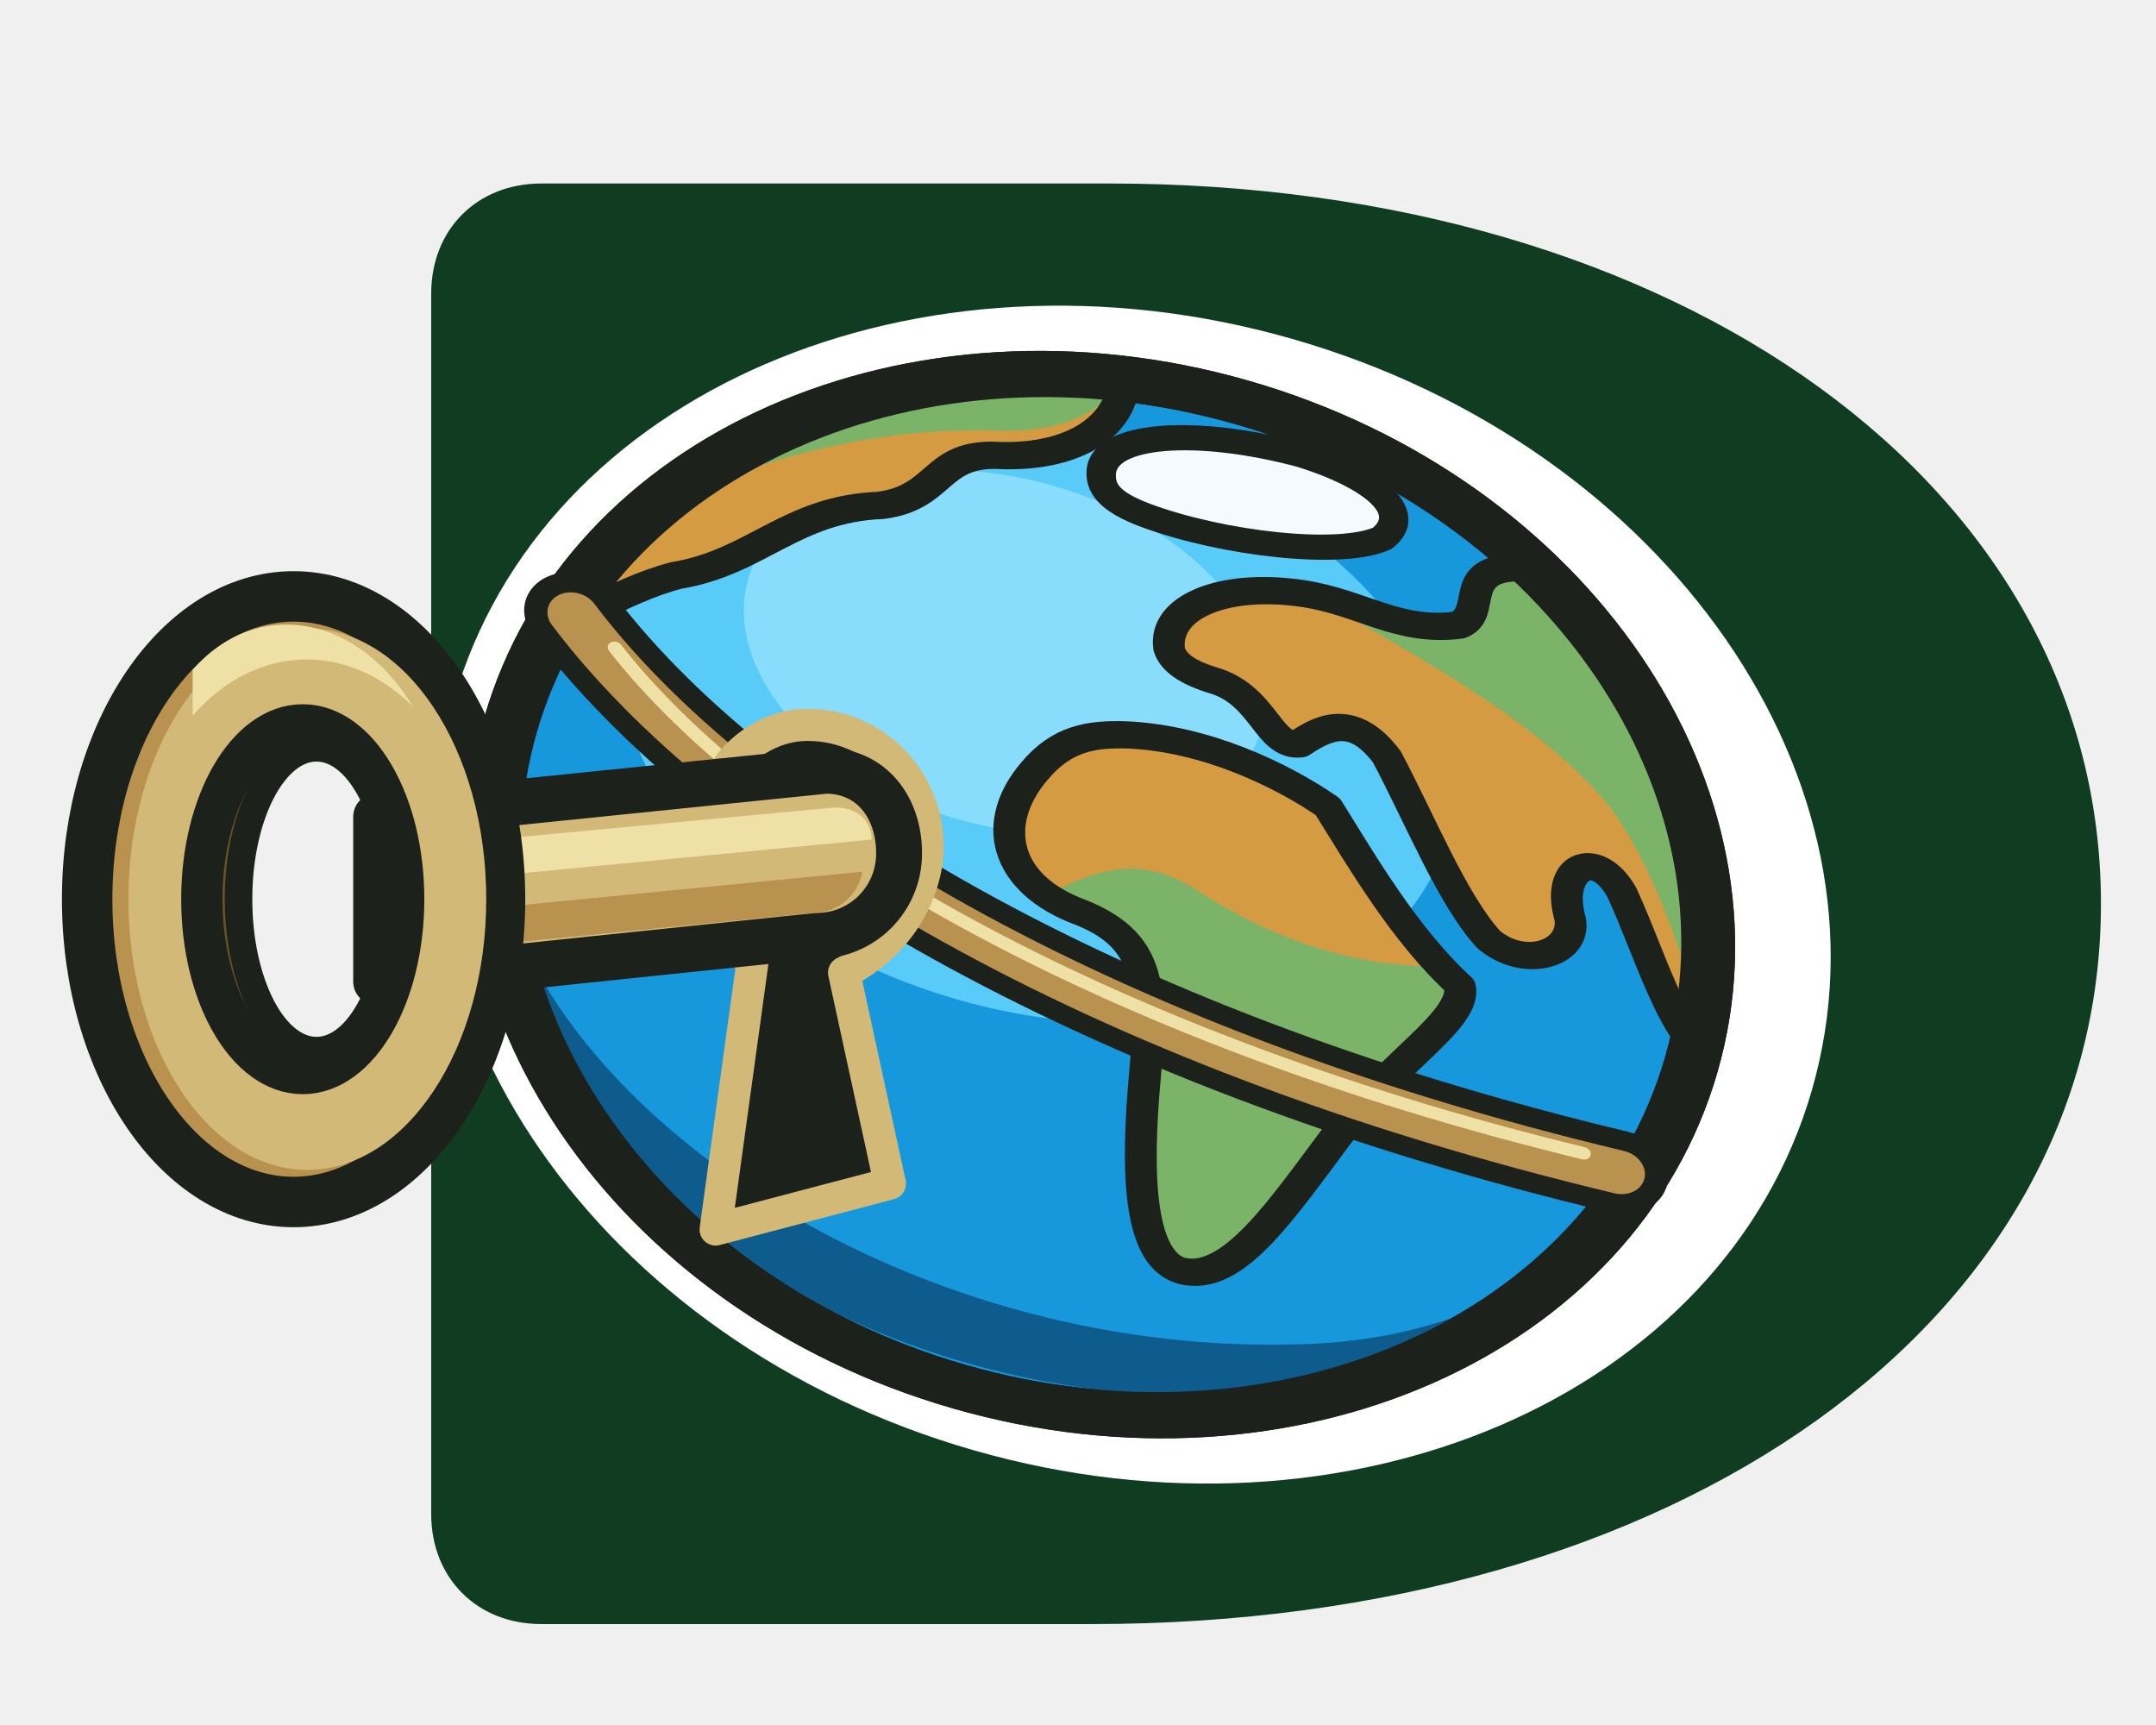
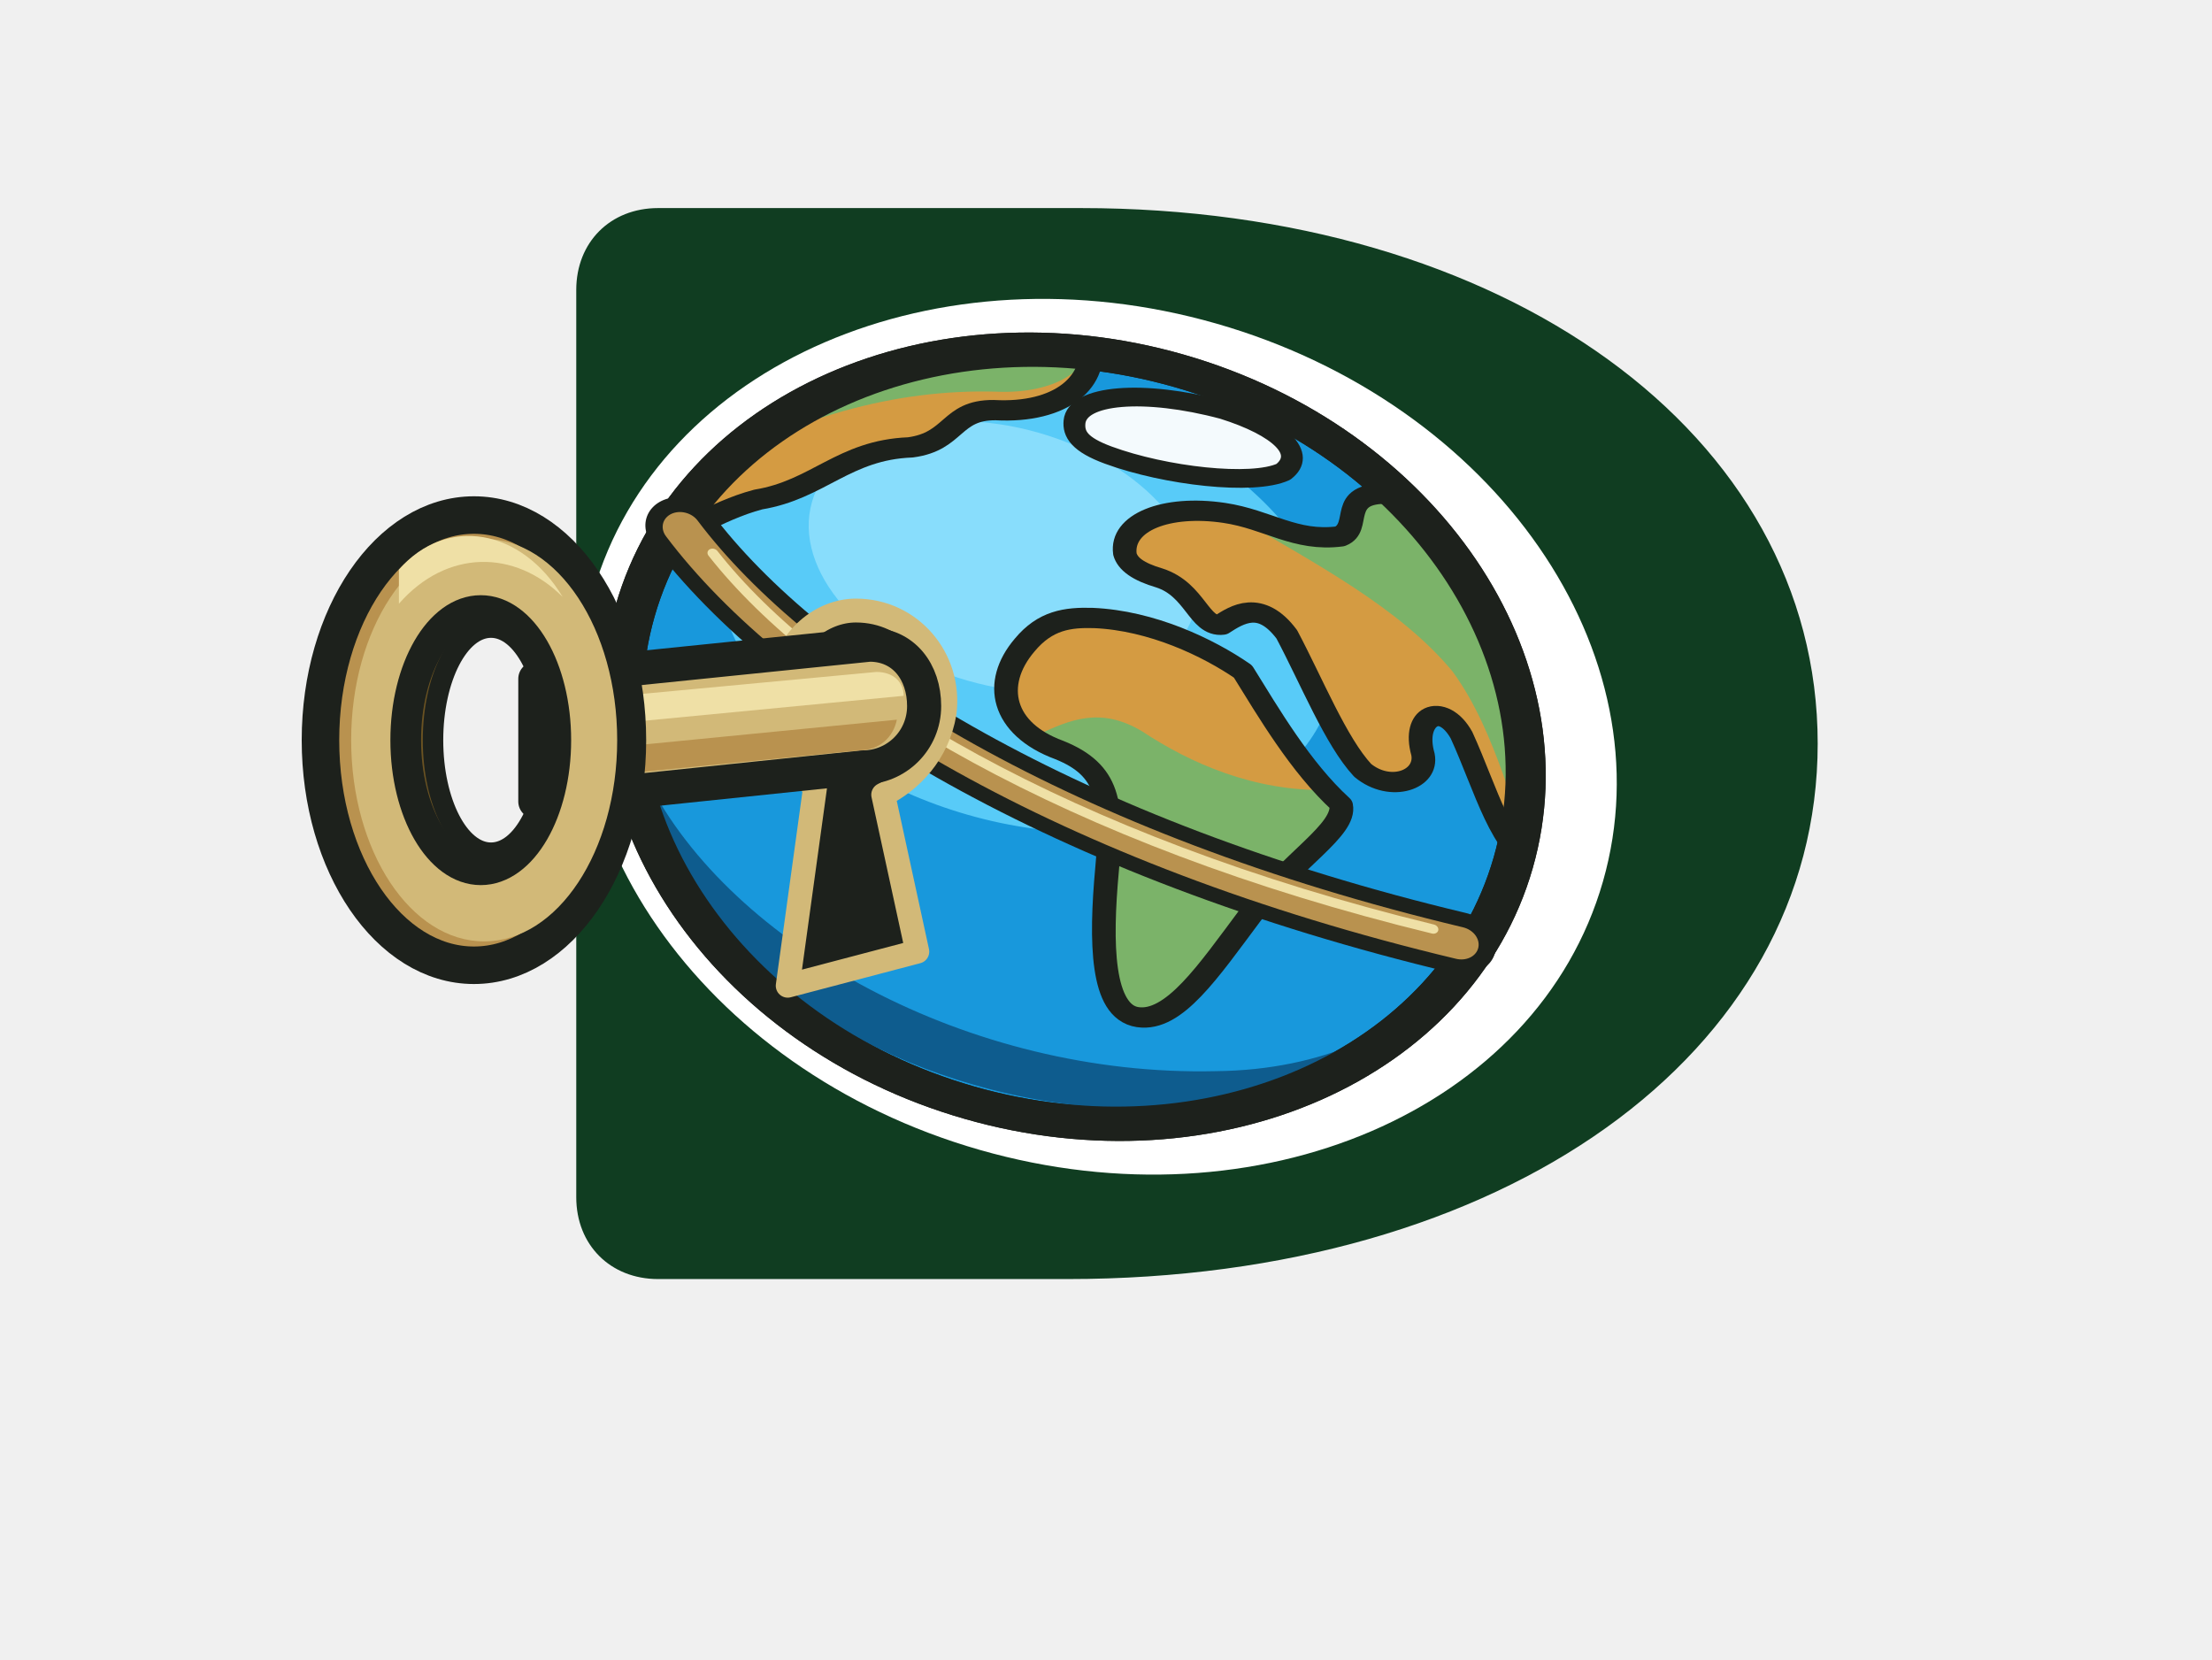
- <svg xmlns="http://www.w3.org/2000/svg" width="940" height="752" viewBox="20 68 470 376">
-   <g>
+ <svg xmlns="http://www.w3.org/2000/svg" width="600" height="450" viewBox="205 135 295 190">
+   <g id="Dialogue_Logomark_D" transform="translate(230.0, 98.0) scale(0.45484)">
    <path d="M 138 108 L 262 108 C 386 108 478 174 478 265 C 478 356 386 422 258 422 L 138 422 C 124 422 114 412 114 398 L 114 132 C 114 118 124 108 138 108 Z" fill="#103D21" />
    <g transform="translate(267, 263) rotate(16) scale(1.10, 0.90) translate(-250, -256)">
      <circle cx="250" cy="256" r="140" fill="#FFFFFF" />
    </g>
    <defs>
-       <clipPath id="globe-clip-r121-35">
+       <clipPath id="globe-clip-r121-4">
        <circle cx="250" cy="256" r="121" />
      </clipPath>
    </defs>
    <g transform="translate(260, 263) rotate(16) scale(1.08, 0.90) translate(-250, -256)">
      <circle cx="250" cy="256" r="124" fill="#1898DC" stroke="#1D211C" stroke-width="11" />
      <ellipse cx="228" cy="220" rx="86" ry="70" fill="#58CBF8" />
      <ellipse cx="218" cy="206" rx="54" ry="42" fill="#88DDFC" />
      <path d="M 142 308 C 176 352 248 372 312 348 C 340 338 358 318 366 298 C 350 344 304 374 250 374 C 198 374 158 346 142 308 Z" fill="#0E5C8E" />
-       <g clip-path="url(#globe-clip-r121-35)">
+       <g clip-path="url(#globe-clip-r121-4)">
        <g transform="translate(256, 254) rotate(-9) translate(-250, -256)">
          <path d="M 124 214 C 134 164 176 128 238 128 C 242 142 232 154 214 156 C 202 158 204 168 192 172 C 174 176 168 190 152 196 C 140 202 132 212 124 214 Z" fill="#D49B42" />
          <path d="M 132 192 C 148 156 184 130 238 128 C 240 138 230 148 214 150 C 186 154 160 168 132 192 Z" fill="#7BB369" />
          <path d="M 124 214 C 134 164 176 128 238 128 C 242 142 232 154 214 156 C 202 158 204 168 192 172 C 174 176 168 190 152 196 C 140 202 132 212 124 214 Z" fill="none" stroke="#1D211C" stroke-width="6.5" stroke-linejoin="round" />
          <path d="M 236 156 C 236 147 254 142 276 145 C 292 148 300 155 294 162 C 286 168 262 169 246 165 C 238 163 236 160 236 156 Z" fill="#F4FAFD" stroke="#1D211C" stroke-width="6" stroke-linejoin="round" />
          <path d="M 253 196 C 251 186 263 178 279 178 C 291 178 299 184 311 180 C 317 176 309 166 323 164 C 339 162 359 174 373 198 C 383 220 383 252 373 276 C 363 274 357 254 349 238 C 343 228 335 234 339 246 C 341 254 331 260 323 254 C 315 246 307 228 299 214 C 291 204 285 210 281 214 C 275 216 273 204 263 202 C 257 201 254 199 253 196 Z" fill="#D49B42" />
          <path d="M 283 179 C 293 179 301 183 311 180 C 317 176 309 166 323 164 C 339 162 359 174 373 198 C 383 220 383 252 373 276 C 365 262 359 236 345 218 C 329 200 305 190 283 179 Z" fill="#7BB369" />
          <path d="M 253 196 C 251 186 263 178 279 178 C 291 178 299 184 311 180 C 317 176 309 166 323 164 C 339 162 359 174 373 198 C 383 220 383 252 373 276 C 363 274 357 254 349 238 C 343 228 335 234 339 246 C 341 254 331 260 323 254 C 315 246 307 228 299 214 C 291 204 285 210 281 214 C 275 216 273 204 263 202 C 257 201 254 199 253 196 Z" fill="none" stroke="#1D211C" stroke-width="6.5" stroke-linejoin="round" />
          <path d="M 246 218 C 262 216 278 222 288 228 C 296 240 306 256 318 266 C 320 274 306 286 296 306 C 286 326 278 344 268 344 C 258 344 256 322 256 298 C 256 276 254 266 240 262 C 224 258 220 244 228 230 C 233 221 239 219 246 218 Z" fill="#7BB369" />
          <path d="M 246 218 C 262 216 278 222 288 228 C 295 238 303 252 314 262 C 294 266 276 260 262 252 C 250 246 242 252 234 258 C 222 254 220 242 228 230 C 233 221 239 219 246 218 Z" fill="#D49B42" />
          <path d="M 246 218 C 262 216 278 222 288 228 C 296 240 306 256 318 266 C 320 274 306 286 296 306 C 286 326 278 344 268 344 C 258 344 256 322 256 298 C 256 276 254 266 240 262 C 224 258 220 244 228 230 C 233 221 239 219 246 218 Z" fill="none" stroke="#1D211C" stroke-width="6.5" stroke-linejoin="round" />
        </g>
      </g>
      <circle cx="250" cy="256" r="124" fill="none" stroke="#1D211C" stroke-width="11" />
      <path d="M 132 226 C 174 264 256 292 366 286" fill="none" stroke="#1D211C" stroke-width="20" stroke-linecap="round" />
      <path d="M 132 226 C 174 264 256 292 366 286" fill="none" stroke="#B9924F" stroke-width="10.5" stroke-linecap="round" />
      <path d="M 142 231 C 180 264 256 289 358 284" fill="none" stroke="#EFE0A6" stroke-width="3" stroke-linecap="round" />
    </g>
    <path d="M 196 226 C 212 226 224 240 222 256 C 220 268 212 276 204 280 L 214 326 L 176 336 L 184 278 C 176 270 172 258 174 246 C 176 234 186 226 196 226 Z" fill="#1D211C" stroke="#D2B978" stroke-width="7" stroke-linejoin="round" />
    <path d="M 196 231 C 208 231 217 242 215 255 C 213 265 206 272 199 276 L 207 319 L 183 326 L 190 275 C 183 268 179 258 181 248 C 183 238 189 231 196 231 Z" fill="#1D211C" />
    <path d="M 102 246 L 200 236 C 210 236 216 244 216 254 C 216 264 208 272 198 272 L 102 282 Z" fill="#D2B978" stroke="#1D211C" stroke-width="10" stroke-linejoin="round" />
    <path d="M 106 253 L 202 244 C 207 244 210 247 210 251 L 106 261 Z" fill="#EFE0A6" />
    <path d="M 106 268 L 208 258 C 207 263 203 267 197 267 L 106 276 Z" fill="#B9924F" />
    <path d="M 39.00 264.00 C 39.00 227.55 59.15 198.00 84.00 198.00 C 108.85 198.00 129.00 227.55 129.00 264.00 C 129.00 300.45 108.85 330.00 84.00 330.00 C 59.15 330.00 39.00 300.45 39.00 264.00 Z M 72.00 264.00 C 72.00 282.23 79.61 297.00 89.00 297.00 C 98.39 297.00 106.00 282.23 106.00 264.00 C 106.00 245.77 98.39 231.00 89.00 231.00 C 79.61 231.00 72.00 245.77 72.00 264.00 Z" fill="#B9924F" fill-rule="evenodd" />
    <path d="M 39.00 264.00 C 39.00 227.55 59.15 198.00 84.00 198.00 C 108.85 198.00 129.00 227.55 129.00 264.00 C 129.00 300.45 108.85 330.00 84.00 330.00 C 59.15 330.00 39.00 300.45 39.00 264.00 Z" fill="none" stroke="#1D211C" stroke-width="11" />
    <path d="M 48.00 264.00 C 48.00 231.42 65.46 205.00 87.00 205.00 C 108.54 205.00 126.00 231.42 126.00 264.00 C 126.00 296.58 108.54 323.00 87.00 323.00 C 65.46 323.00 48.00 296.58 48.00 264.00 Z M 72.00 264.00 C 72.00 282.23 79.61 297.00 89.00 297.00 C 98.39 297.00 106.00 282.23 106.00 264.00 C 106.00 245.77 98.39 231.00 89.00 231.00 C 79.61 231.00 72.00 245.77 72.00 264.00 Z" fill="#D2B978" fill-rule="evenodd" />
    <path d="M 62 214 C 76 198 98 202 110 222 C 96 208 76 208 62 224 Z" fill="#EFE0A6" />
    <path d="M 64.00 264.00 C 64.00 243.01 73.85 226.00 86.00 226.00 C 98.15 226.00 108.00 243.01 108.00 264.00 C 108.00 284.99 98.15 302.00 86.00 302.00 C 73.85 302.00 64.00 284.99 64.00 264.00 Z M 72.00 264.00 C 72.00 282.23 79.61 297.00 89.00 297.00 C 98.39 297.00 106.00 282.23 106.00 264.00 C 106.00 245.77 98.39 231.00 89.00 231.00 C 79.61 231.00 72.00 245.77 72.00 264.00 Z" fill="#6B5322" fill-rule="evenodd" />
    <path d="M 64.00 264.00 C 64.00 243.01 73.85 226.00 86.00 226.00 C 98.15 226.00 108.00 243.01 108.00 264.00 C 108.00 284.99 98.15 302.00 86.00 302.00 C 73.85 302.00 64.00 284.99 64.00 264.00 Z" fill="none" stroke="#1D211C" stroke-width="9" />
    <path d="M 72.00 264.00 C 72.00 245.77 79.61 231.00 89.00 231.00 C 98.39 231.00 106.00 245.77 106.00 264.00 C 106.00 282.23 98.39 297.00 89.00 297.00 C 79.61 297.00 72.00 282.23 72.00 264.00 Z" fill="none" stroke="#1D211C" stroke-width="6" />
  </g>
</svg>
